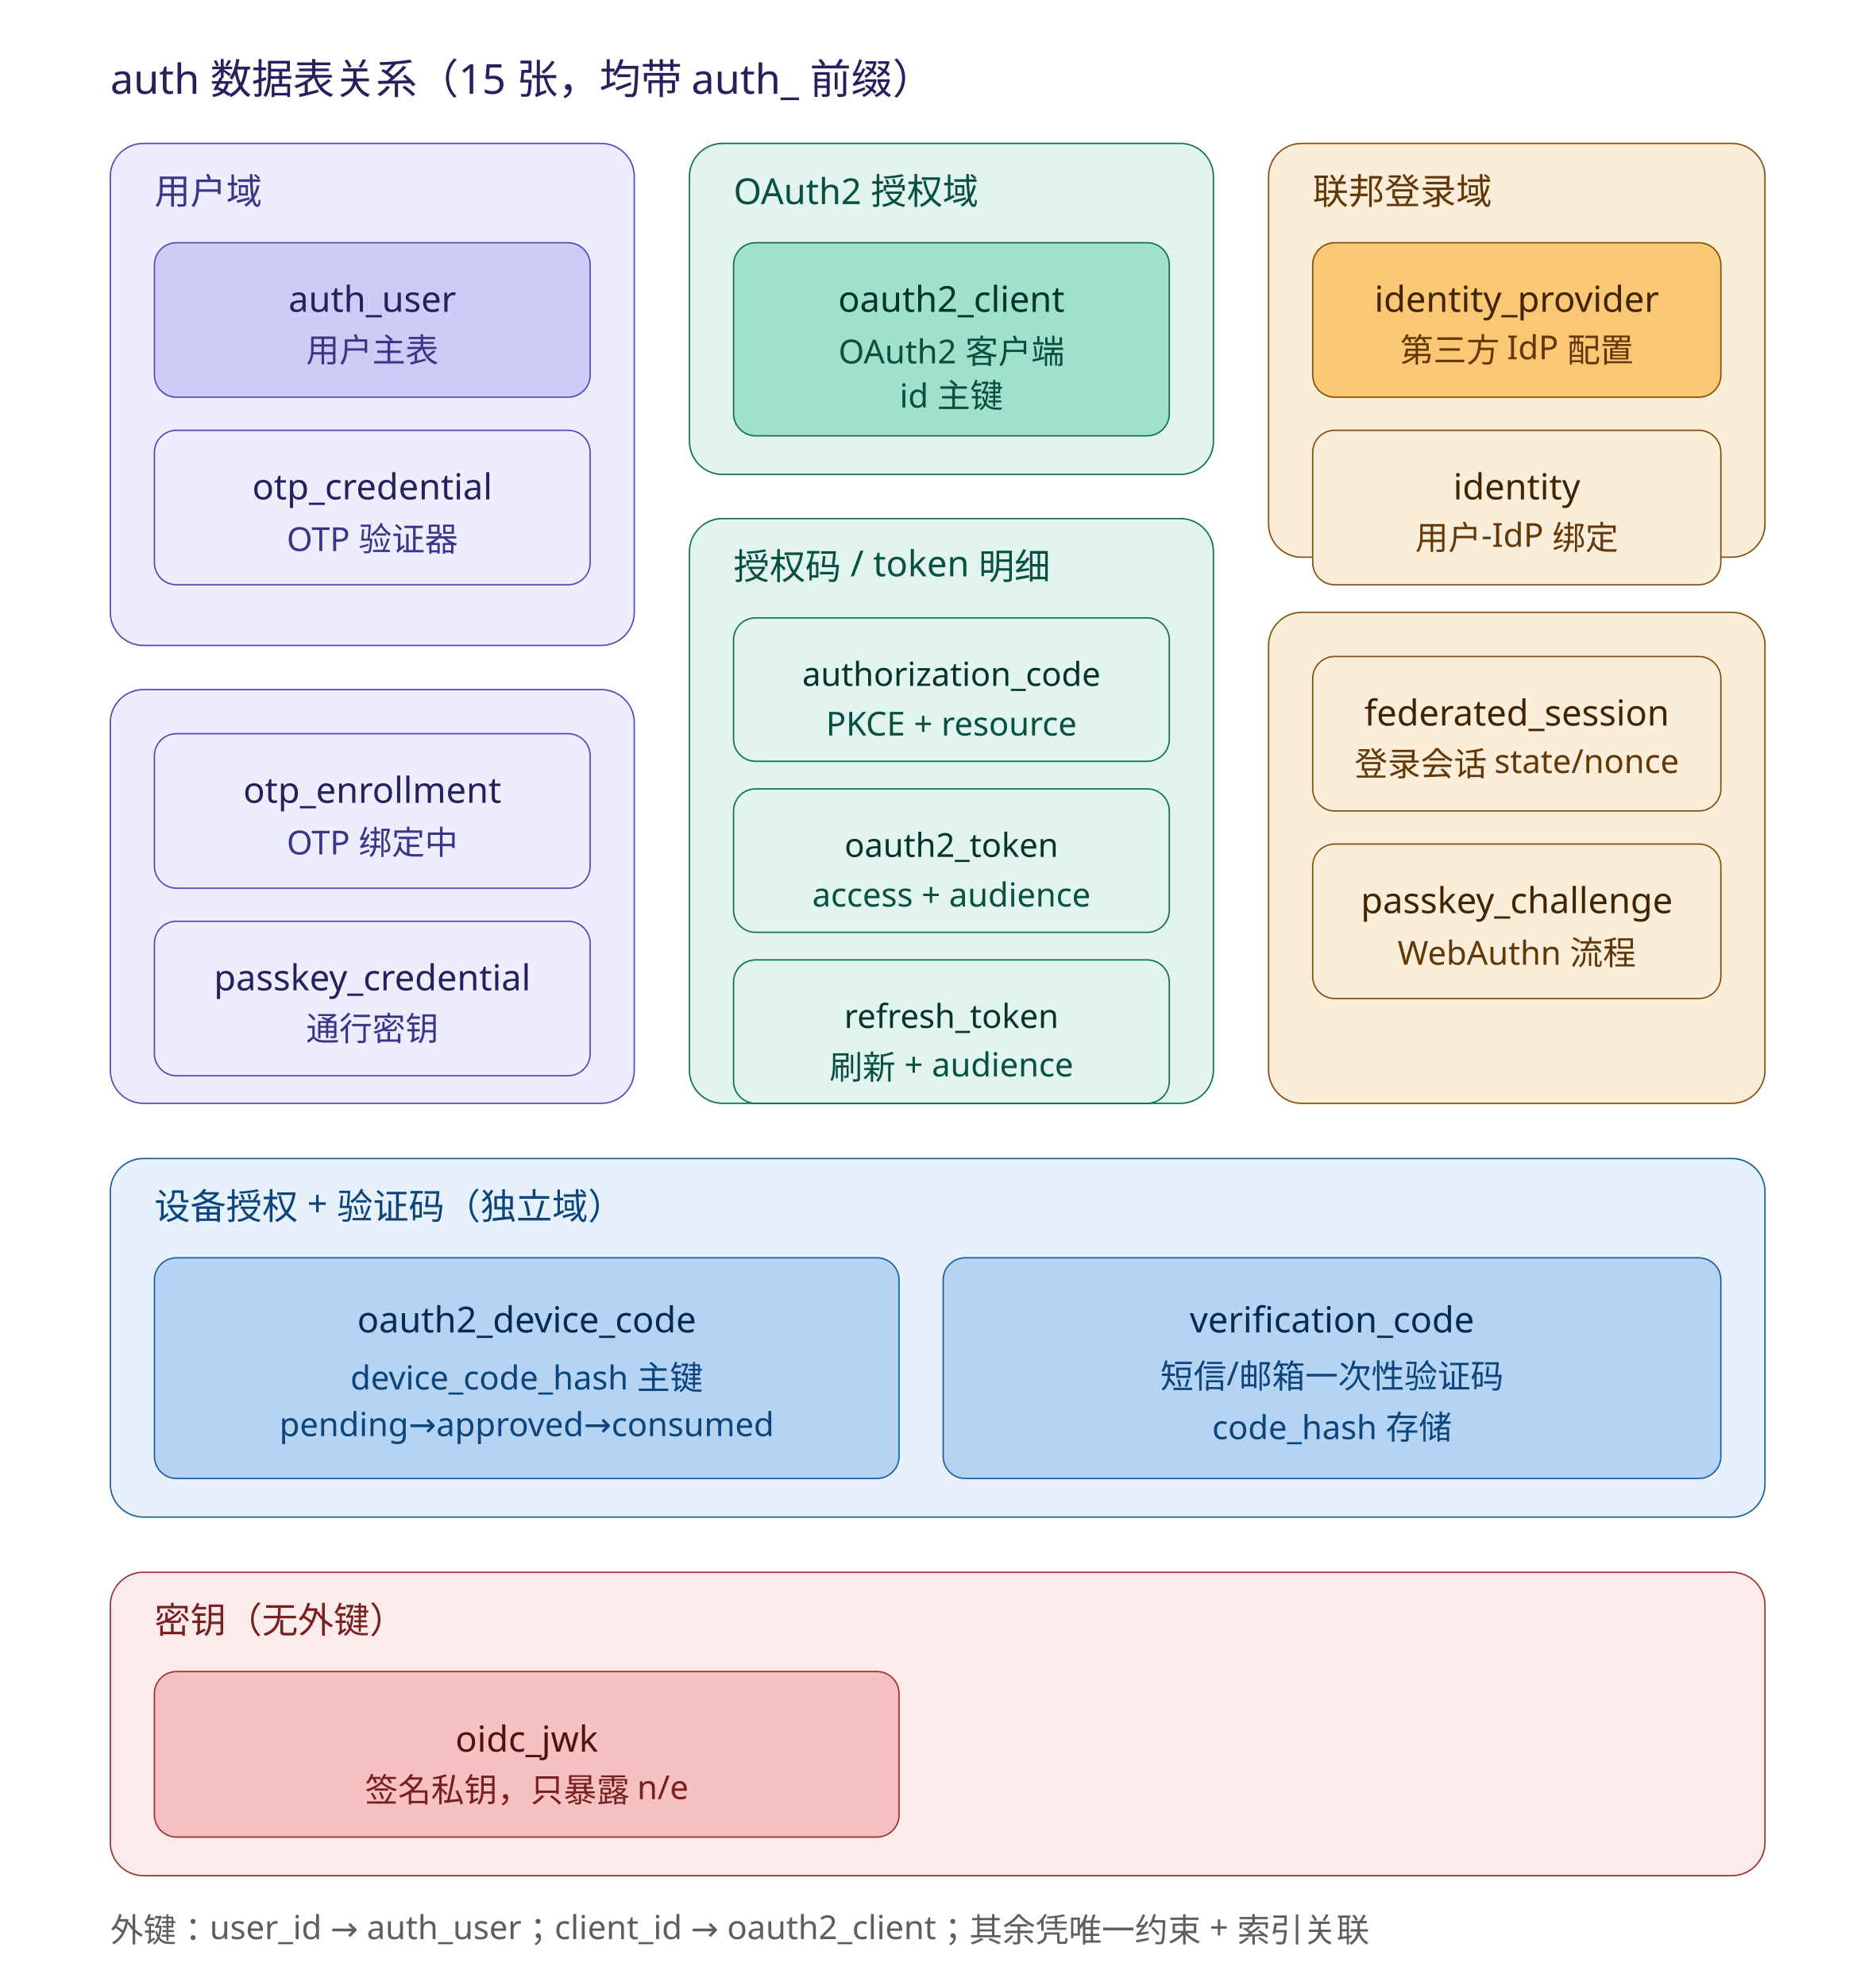
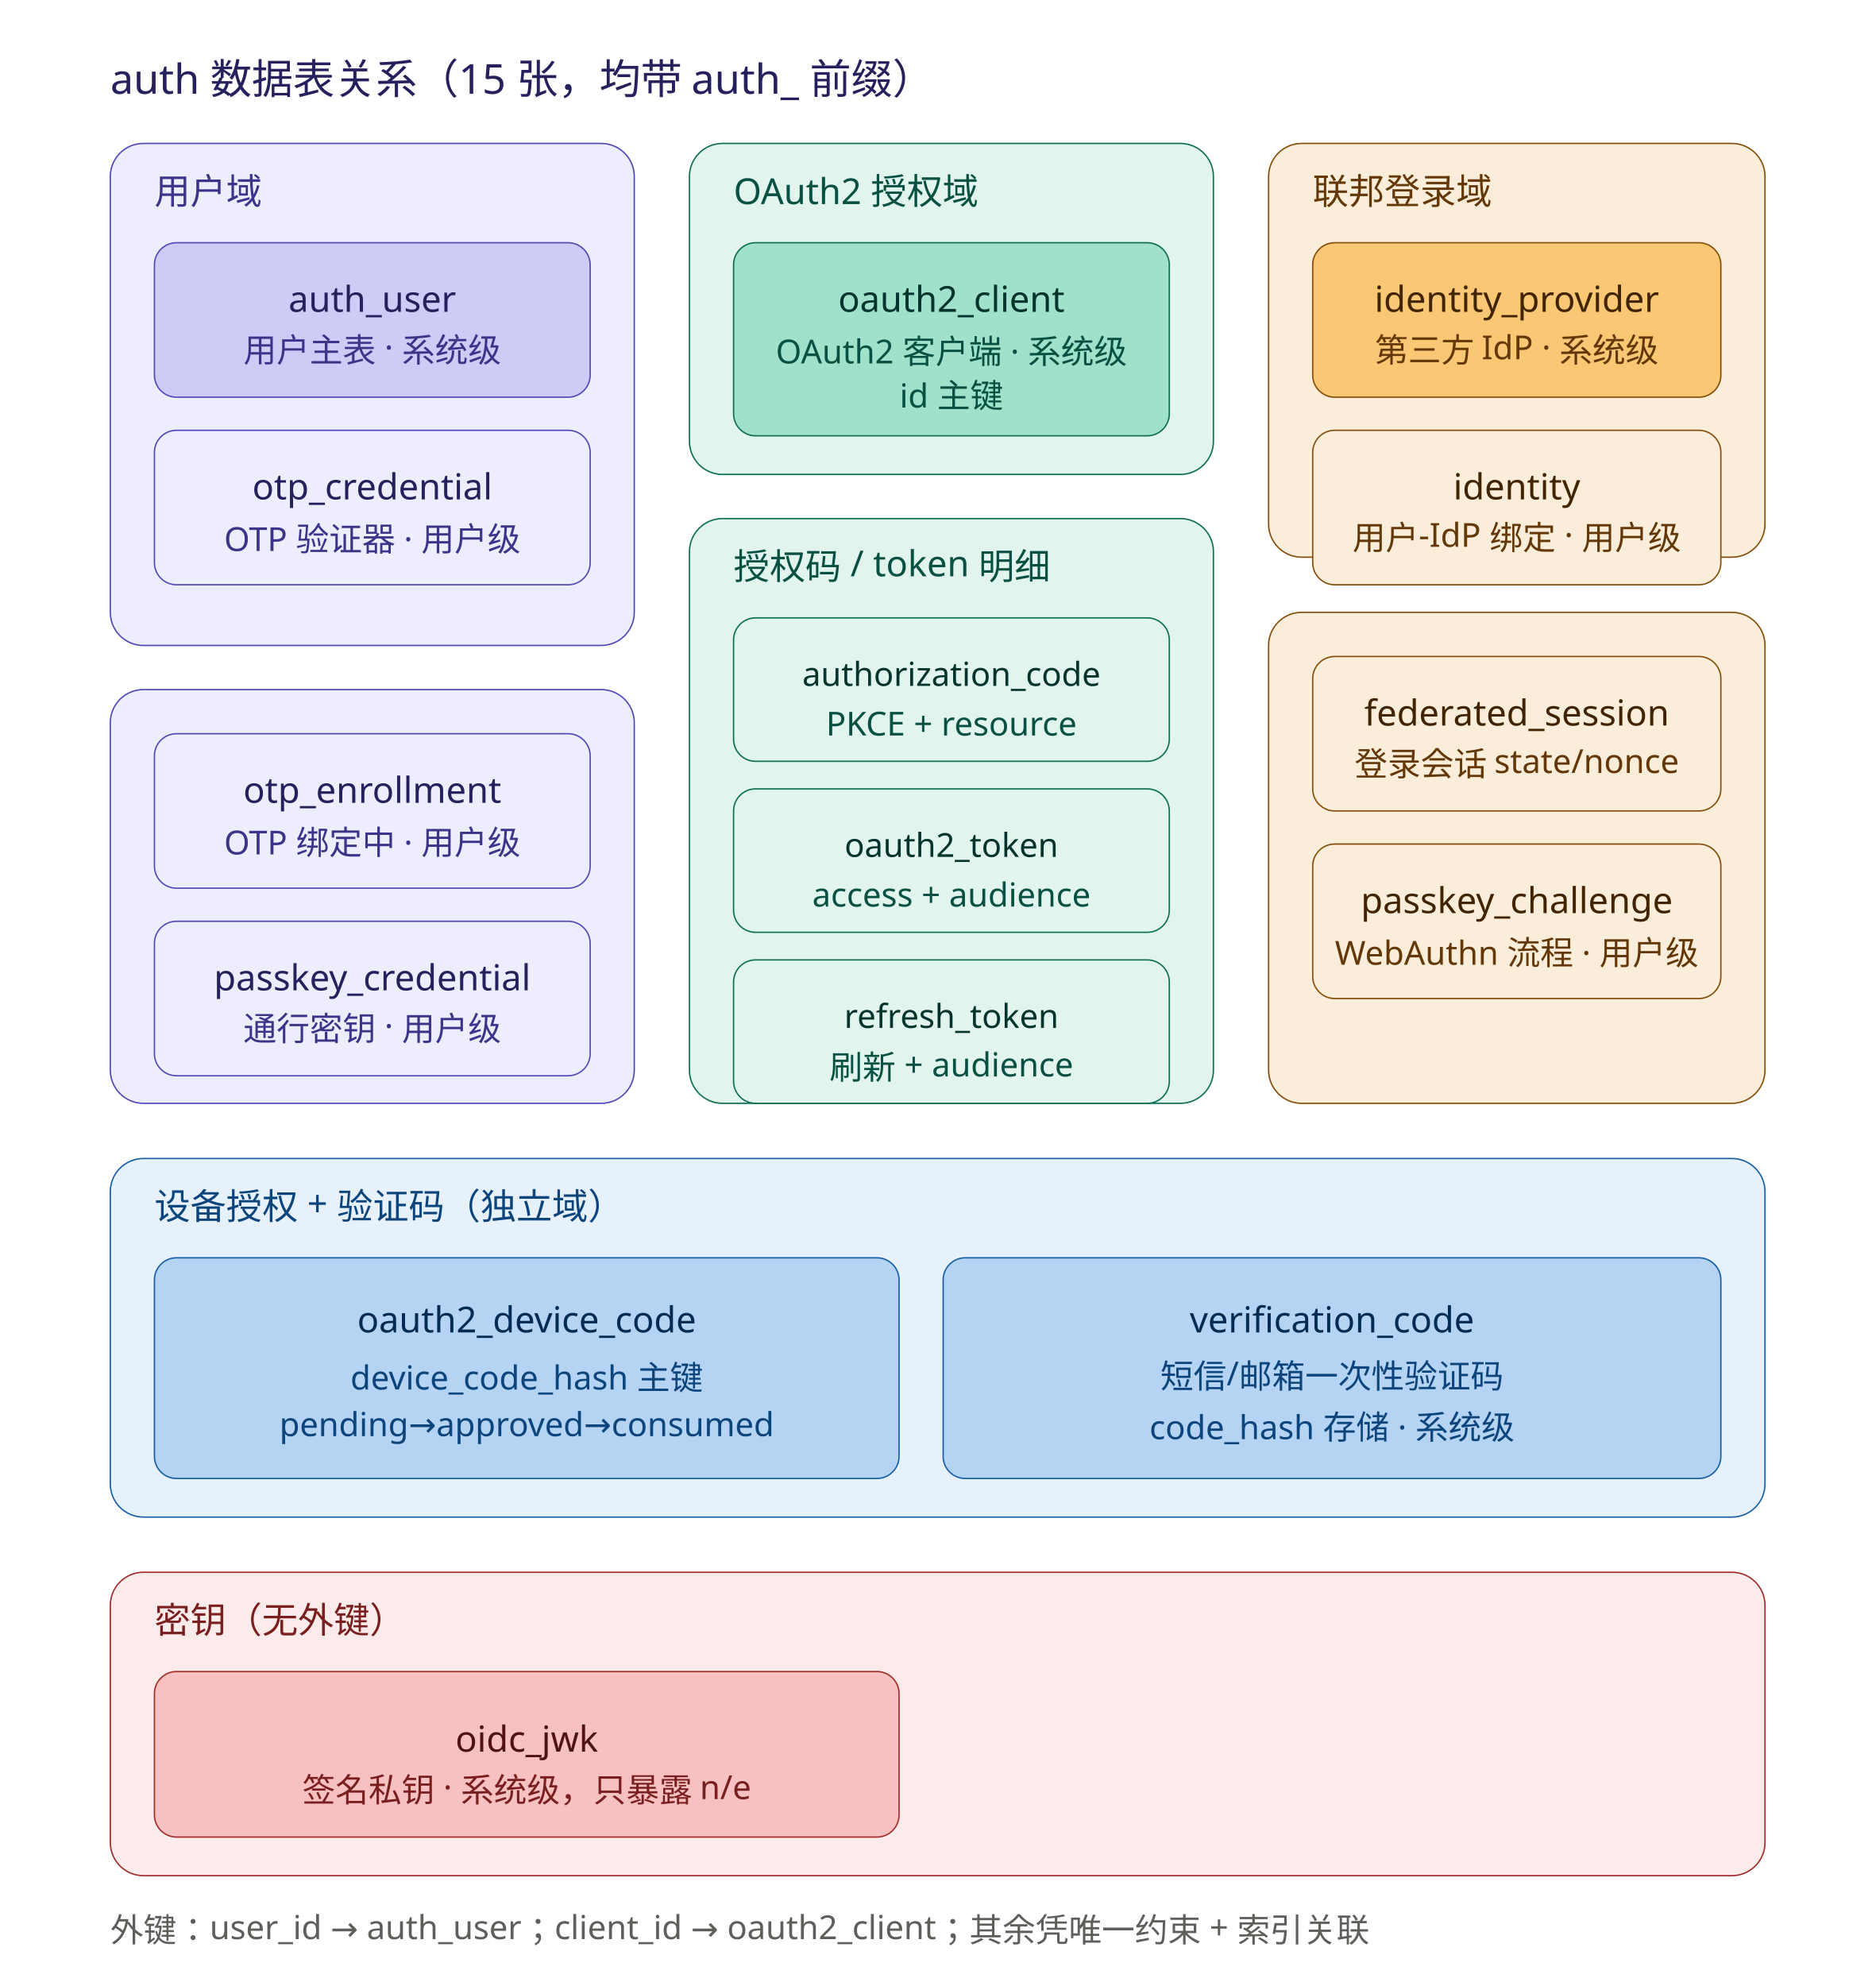
<svg xmlns="http://www.w3.org/2000/svg" viewBox="0 0 680 720" width="100%" role="img">
  <defs>
    <marker id="arrow" viewBox="0 0 10 10" refX="8" refY="5" markerWidth="6" markerHeight="6" orient="auto-start-reverse">
      <path d="M2 1L8 5L2 9" fill="none" stroke="context-stroke" stroke-width="1.5" stroke-linecap="round" stroke-linejoin="round" />
    </marker>
  </defs>
  <text x="40" y="34" font-family="sans-serif" font-size="15" font-weight="500" fill="#26215C">auth 数据表关系（15 张，均带 auth_ 前缀）</text>
  <rect x="40" y="52" width="190" height="182" rx="12" fill="#EEEDFE" stroke="#534AB7" stroke-width="0.5" />
  <text x="56" y="74" font-family="sans-serif" font-size="13" font-weight="500" fill="#3C3489">用户域</text>
  <rect x="56" y="88" width="158" height="56" rx="8" fill="#CECBF6" stroke="#534AB7" stroke-width="0.5" />
  <text x="135" y="108" font-family="sans-serif" font-size="13" font-weight="500" fill="#26215C" text-anchor="middle" dominant-baseline="central">auth_user</text>
-   <text x="135" y="126" font-family="sans-serif" font-size="12" fill="#3C3489" text-anchor="middle" dominant-baseline="central">用户主表</text>
+   <text x="135" y="126" font-family="sans-serif" font-size="12" fill="#3C3489" text-anchor="middle" dominant-baseline="central">用户主表 · 系统级</text>
  <rect x="56" y="156" width="158" height="56" rx="8" fill="#EEEDFE" stroke="#534AB7" stroke-width="0.5" />
  <text x="135" y="176" font-family="sans-serif" font-size="13" font-weight="500" fill="#26215C" text-anchor="middle" dominant-baseline="central">otp_credential</text>
-   <text x="135" y="194" font-family="sans-serif" font-size="12" fill="#3C3489" text-anchor="middle" dominant-baseline="central">OTP 验证器</text>
+   <text x="135" y="194" font-family="sans-serif" font-size="12" fill="#3C3489" text-anchor="middle" dominant-baseline="central">OTP 验证器 · 用户级</text>
  <rect x="40" y="250" width="190" height="150" rx="12" fill="#EEEDFE" stroke="#534AB7" stroke-width="0.5" />
  <rect x="56" y="266" width="158" height="56" rx="8" fill="#EEEDFE" stroke="#534AB7" stroke-width="0.5" />
  <text x="135" y="286" font-family="sans-serif" font-size="13" font-weight="500" fill="#26215C" text-anchor="middle" dominant-baseline="central">otp_enrollment</text>
-   <text x="135" y="304" font-family="sans-serif" font-size="12" fill="#3C3489" text-anchor="middle" dominant-baseline="central">OTP 绑定中</text>
+   <text x="135" y="304" font-family="sans-serif" font-size="12" fill="#3C3489" text-anchor="middle" dominant-baseline="central">OTP 绑定中 · 用户级</text>
  <rect x="56" y="334" width="158" height="56" rx="8" fill="#EEEDFE" stroke="#534AB7" stroke-width="0.5" />
  <text x="135" y="354" font-family="sans-serif" font-size="13" font-weight="500" fill="#26215C" text-anchor="middle" dominant-baseline="central">passkey_credential</text>
-   <text x="135" y="372" font-family="sans-serif" font-size="12" fill="#3C3489" text-anchor="middle" dominant-baseline="central">通行密钥</text>
+   <text x="135" y="372" font-family="sans-serif" font-size="12" fill="#3C3489" text-anchor="middle" dominant-baseline="central">通行密钥 · 用户级</text>
  <rect x="250" y="52" width="190" height="120" rx="12" fill="#E1F5EE" stroke="#0F6E56" stroke-width="0.5" />
  <text x="266" y="74" font-family="sans-serif" font-size="13" font-weight="500" fill="#085041">OAuth2 授权域</text>
  <rect x="266" y="88" width="158" height="70" rx="8" fill="#9FE1CB" stroke="#0F6E56" stroke-width="0.5" />
  <text x="345" y="108" font-family="sans-serif" font-size="13" font-weight="500" fill="#04342C" text-anchor="middle" dominant-baseline="central">oauth2_client</text>
-   <text x="345" y="126" font-family="sans-serif" font-size="12" fill="#085041" text-anchor="middle" dominant-baseline="central">OAuth2 客户端</text>
+   <text x="345" y="126" font-family="sans-serif" font-size="12" fill="#085041" text-anchor="middle" dominant-baseline="central">OAuth2 客户端 · 系统级</text>
  <text x="345" y="142" font-family="sans-serif" font-size="12" fill="#085041" text-anchor="middle" dominant-baseline="central">id 主键</text>
  <rect x="250" y="188" width="190" height="212" rx="12" fill="#E1F5EE" stroke="#0F6E56" stroke-width="0.5" />
  <text x="266" y="210" font-family="sans-serif" font-size="13" font-weight="500" fill="#085041">授权码 / token 明细</text>
  <rect x="266" y="224" width="158" height="52" rx="8" fill="#E1F5EE" stroke="#0F6E56" stroke-width="0.5" />
  <text x="345" y="244" font-family="sans-serif" font-size="12" font-weight="500" fill="#04342C" text-anchor="middle" dominant-baseline="central">authorization_code</text>
  <text x="345" y="262" font-family="sans-serif" font-size="12" fill="#085041" text-anchor="middle" dominant-baseline="central">PKCE + resource</text>
  <rect x="266" y="286" width="158" height="52" rx="8" fill="#E1F5EE" stroke="#0F6E56" stroke-width="0.5" />
  <text x="345" y="306" font-family="sans-serif" font-size="12" font-weight="500" fill="#04342C" text-anchor="middle" dominant-baseline="central">oauth2_token</text>
  <text x="345" y="324" font-family="sans-serif" font-size="12" fill="#085041" text-anchor="middle" dominant-baseline="central">access + audience</text>
  <rect x="266" y="348" width="158" height="52" rx="8" fill="#E1F5EE" stroke="#0F6E56" stroke-width="0.5" />
  <text x="345" y="368" font-family="sans-serif" font-size="12" font-weight="500" fill="#04342C" text-anchor="middle" dominant-baseline="central">refresh_token</text>
  <text x="345" y="386" font-family="sans-serif" font-size="12" fill="#085041" text-anchor="middle" dominant-baseline="central">刷新 + audience</text>
  <rect x="460" y="52" width="180" height="150" rx="12" fill="#FAEEDA" stroke="#854F0B" stroke-width="0.5" />
  <text x="476" y="74" font-family="sans-serif" font-size="13" font-weight="500" fill="#633806">联邦登录域</text>
  <rect x="476" y="88" width="148" height="56" rx="8" fill="#FAC775" stroke="#854F0B" stroke-width="0.5" />
  <text x="550" y="108" font-family="sans-serif" font-size="13" font-weight="500" fill="#412402" text-anchor="middle" dominant-baseline="central">identity_provider</text>
-   <text x="550" y="126" font-family="sans-serif" font-size="12" fill="#633806" text-anchor="middle" dominant-baseline="central">第三方 IdP 配置</text>
+   <text x="550" y="126" font-family="sans-serif" font-size="12" fill="#633806" text-anchor="middle" dominant-baseline="central">第三方 IdP · 系统级</text>
  <rect x="476" y="156" width="148" height="56" rx="8" fill="#FAEEDA" stroke="#854F0B" stroke-width="0.5" />
  <text x="550" y="176" font-family="sans-serif" font-size="13" font-weight="500" fill="#412402" text-anchor="middle" dominant-baseline="central">identity</text>
-   <text x="550" y="194" font-family="sans-serif" font-size="12" fill="#633806" text-anchor="middle" dominant-baseline="central">用户-IdP 绑定</text>
+   <text x="550" y="194" font-family="sans-serif" font-size="12" fill="#633806" text-anchor="middle" dominant-baseline="central">用户-IdP 绑定 · 用户级</text>
  <rect x="460" y="222" width="180" height="178" rx="12" fill="#FAEEDA" stroke="#854F0B" stroke-width="0.5" />
  <rect x="476" y="238" width="148" height="56" rx="8" fill="#FAEEDA" stroke="#854F0B" stroke-width="0.5" />
  <text x="550" y="258" font-family="sans-serif" font-size="13" font-weight="500" fill="#412402" text-anchor="middle" dominant-baseline="central">federated_session</text>
  <text x="550" y="276" font-family="sans-serif" font-size="12" fill="#633806" text-anchor="middle" dominant-baseline="central">登录会话 state/nonce</text>
  <rect x="476" y="306" width="148" height="56" rx="8" fill="#FAEEDA" stroke="#854F0B" stroke-width="0.5" />
  <text x="550" y="326" font-family="sans-serif" font-size="13" font-weight="500" fill="#412402" text-anchor="middle" dominant-baseline="central">passkey_challenge</text>
-   <text x="550" y="344" font-family="sans-serif" font-size="12" fill="#633806" text-anchor="middle" dominant-baseline="central">WebAuthn 流程</text>
+   <text x="550" y="344" font-family="sans-serif" font-size="12" fill="#633806" text-anchor="middle" dominant-baseline="central">WebAuthn 流程 · 用户级</text>
  <rect x="40" y="420" width="600" height="130" rx="12" fill="#E6F1FB" stroke="#185FA5" stroke-width="0.5" />
  <text x="56" y="442" font-family="sans-serif" font-size="13" font-weight="500" fill="#0C447C">设备授权 + 验证码（独立域）</text>
  <rect x="56" y="456" width="270" height="80" rx="8" fill="#B5D4F4" stroke="#185FA5" stroke-width="0.5" />
  <text x="191" y="478" font-family="sans-serif" font-size="13" font-weight="500" fill="#042C53" text-anchor="middle" dominant-baseline="central">oauth2_device_code</text>
  <text x="191" y="498" font-family="sans-serif" font-size="12" fill="#0C447C" text-anchor="middle" dominant-baseline="central">device_code_hash 主键</text>
  <text x="191" y="516" font-family="sans-serif" font-size="12" fill="#0C447C" text-anchor="middle" dominant-baseline="central">pending→approved→consumed</text>
  <rect x="342" y="456" width="282" height="80" rx="8" fill="#B5D4F4" stroke="#185FA5" stroke-width="0.5" />
  <text x="483" y="478" font-family="sans-serif" font-size="13" font-weight="500" fill="#042C53" text-anchor="middle" dominant-baseline="central">verification_code</text>
  <text x="483" y="498" font-family="sans-serif" font-size="12" fill="#0C447C" text-anchor="middle" dominant-baseline="central">短信/邮箱一次性验证码</text>
-   <text x="483" y="516" font-family="sans-serif" font-size="12" fill="#0C447C" text-anchor="middle" dominant-baseline="central">code_hash 存储</text>
+   <text x="483" y="516" font-family="sans-serif" font-size="12" fill="#0C447C" text-anchor="middle" dominant-baseline="central">code_hash 存储 · 系统级</text>
  <rect x="40" y="570" width="600" height="110" rx="12" fill="#FCEBEB" stroke="#A32D2D" stroke-width="0.5" />
  <text x="56" y="592" font-family="sans-serif" font-size="13" font-weight="500" fill="#791F1F">密钥（无外键）</text>
  <rect x="56" y="606" width="270" height="60" rx="8" fill="#F7C1C1" stroke="#A32D2D" stroke-width="0.5" />
  <text x="191" y="630" font-family="sans-serif" font-size="13" font-weight="500" fill="#501313" text-anchor="middle" dominant-baseline="central">oidc_jwk</text>
-   <text x="191" y="648" font-family="sans-serif" font-size="12" fill="#791F1F" text-anchor="middle" dominant-baseline="central">签名私钥，只暴露 n/e</text>
+   <text x="191" y="648" font-family="sans-serif" font-size="12" fill="#791F1F" text-anchor="middle" dominant-baseline="central">签名私钥 · 系统级，只暴露 n/e</text>
  <text x="40" y="704" font-family="sans-serif" font-size="12" fill="#5F5E5A">外键：user_id → auth_user；client_id → oauth2_client；其余凭唯一约束 + 索引关联</text>
</svg>
